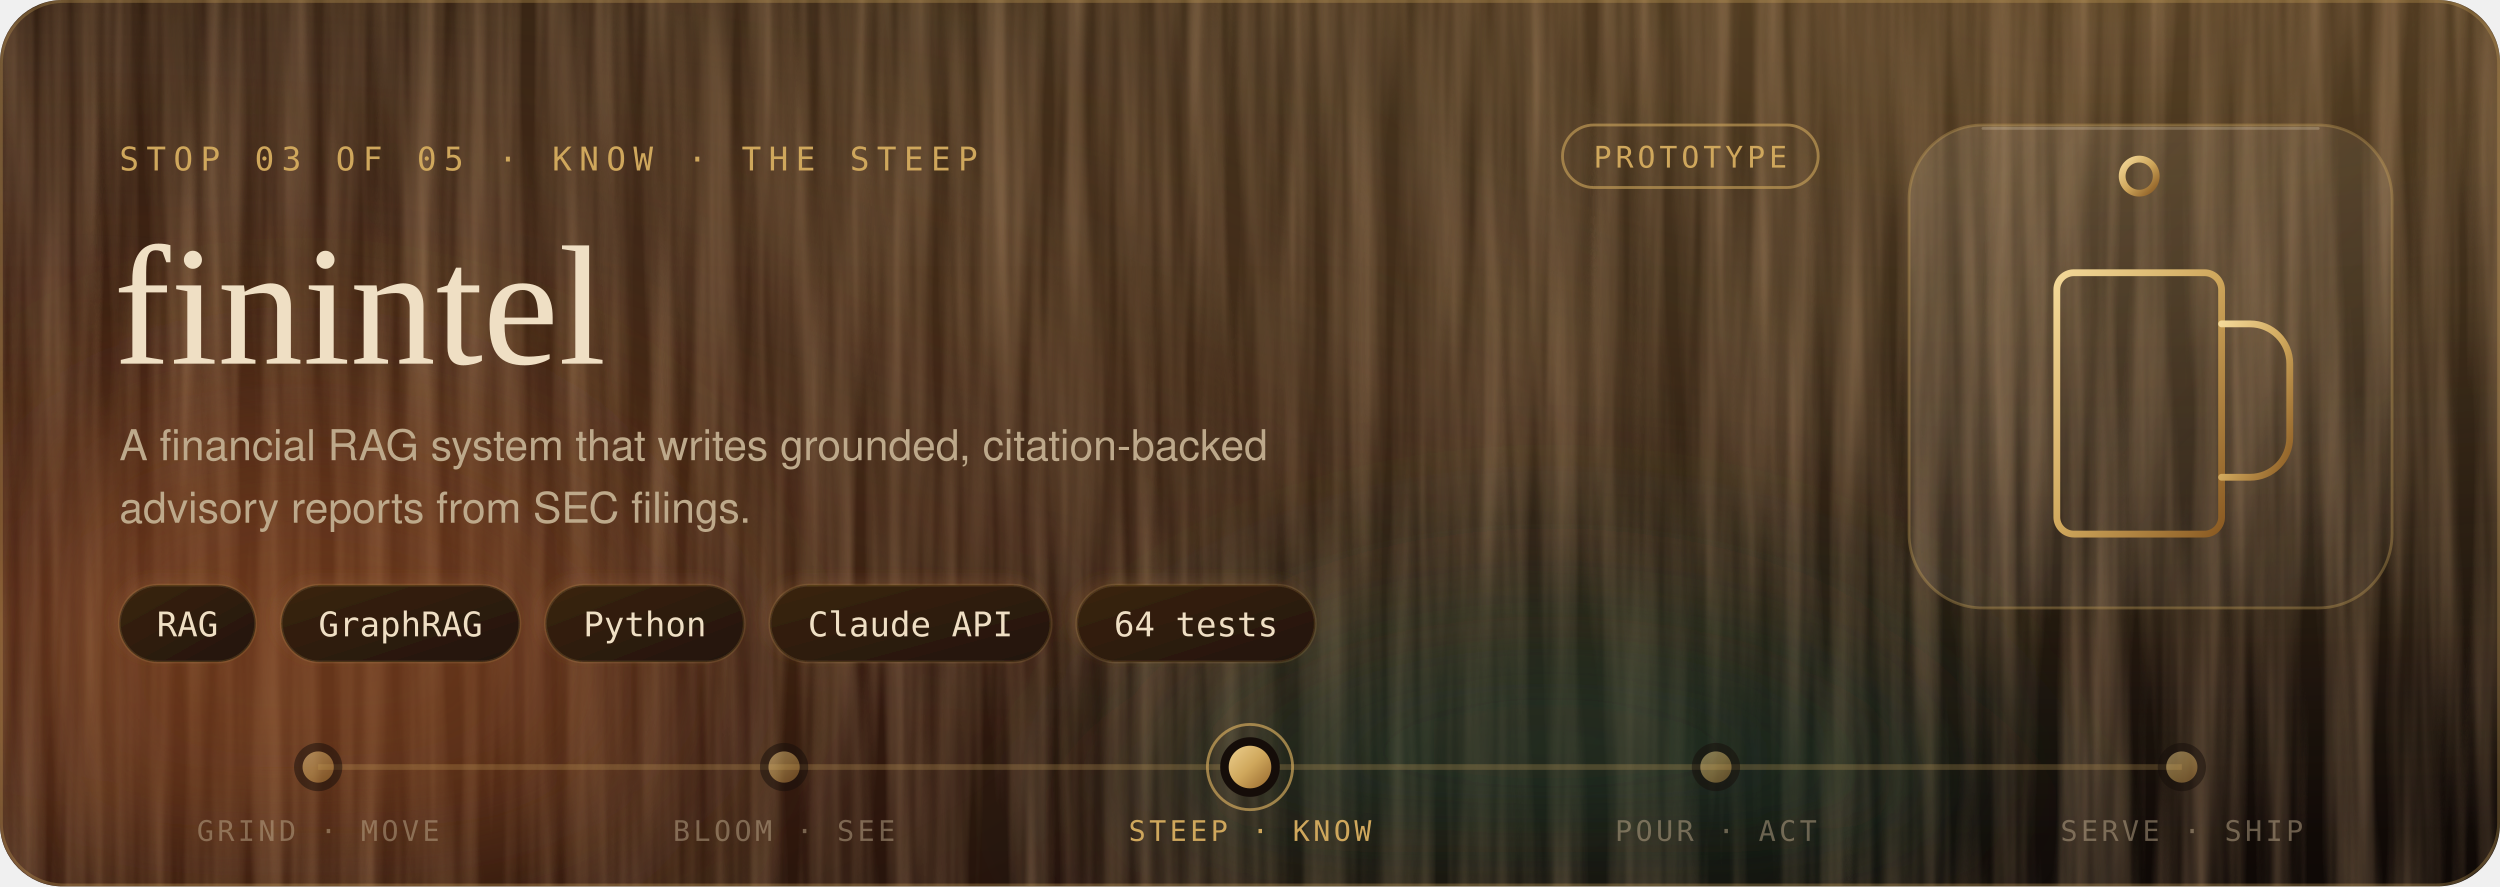
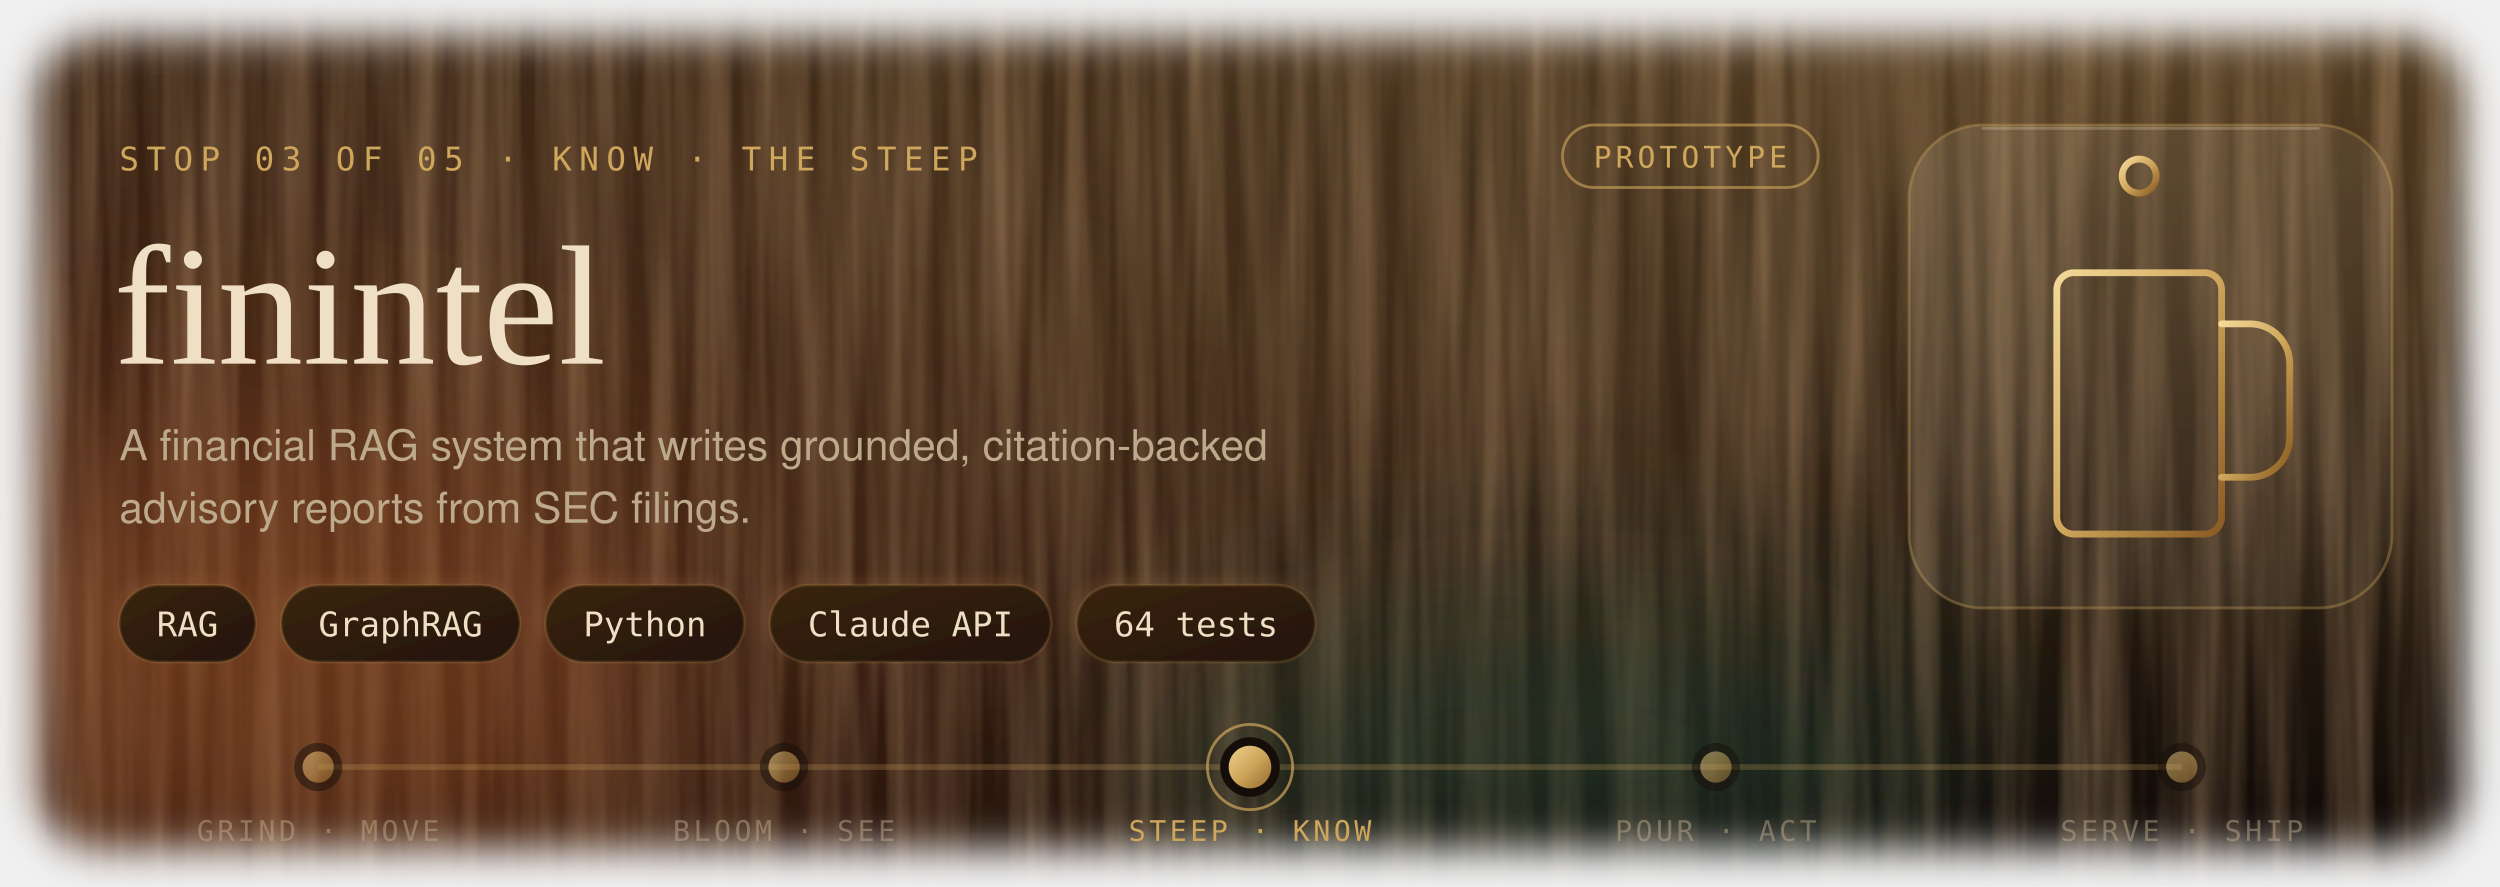
<svg xmlns="http://www.w3.org/2000/svg" viewBox="0 0 880 312" width="100%" role="img" aria-label="finintel: A financial RAG system that writes grounded, citation-backed advisory reports from SEC filings.">
  <defs>
    <linearGradient id="wall" x1="0" y1="0" x2="0" y2="1">
      <stop offset="0" stop-color="#24150c" />
      <stop offset=".6" stop-color="#170e09" />
      <stop offset="1" stop-color="#0f0906" />
    </linearGradient>
    <radialGradient id="lamp" cx=".84" cy="0" r=".95">
      <stop offset="0" stop-color="#cfa75c" stop-opacity=".30" />
      <stop offset="1" stop-color="#cfa75c" stop-opacity="0" />
    </radialGradient>
    <radialGradient id="ember" cx="0" cy=".7" r=".8">
      <stop offset="0" stop-color="#7a3a1e" stop-opacity=".55" />
      <stop offset="1" stop-color="#7a3a1e" stop-opacity="0" />
    </radialGradient>
    <linearGradient id="glass" x1="0" y1="0" x2="1" y2="1">
      <stop offset="0" stop-color="#efdfc4" stop-opacity=".13" />
      <stop offset="1" stop-color="#efdfc4" stop-opacity=".03" />
    </linearGradient>
    <linearGradient id="green" x1="0" y1="0" x2="1" y2="1">
      <stop offset="0" stop-color="#1d4435" stop-opacity=".85" />
      <stop offset="1" stop-color="#efdfc4" stop-opacity=".04" />
    </linearGradient>
    <linearGradient id="brass" x1="0" y1="0" x2="1" y2="1">
      <stop offset="0" stop-color="#f3d898" />
      <stop offset=".5" stop-color="#cfa75c" />
      <stop offset="1" stop-color="#8a5a22" />
    </linearGradient>
    <linearGradient id="neo" x1="0" y1="0" x2="1" y2="1">
      <stop offset="0" stop-color="#3a2411" />
      <stop offset="1" stop-color="#22140b" />
    </linearGradient>
    <linearGradient id="fade" x1="0" y1="0" x2="1" y2="0">
      <stop offset="0" stop-color="#cfa75c" stop-opacity=".75" />
      <stop offset="1" stop-color="#cfa75c" stop-opacity="0" />
    </linearGradient>
    <filter id="grain" x="0" y="0" width="100%" height="100%">
      <feTurbulence type="fractalNoise" baseFrequency=".11 .005" numOctaves="3" seed="7" />
      <feColorMatrix values="0 0 0 0 .62  0 0 0 0 .38  0 0 0 0 .2  1.4 0 0 0 -.42" />
    </filter>
    <filter id="blur" x="-60%" y="-60%" width="220%" height="220%">
      <feGaussianBlur stdDeviation="36" />
    </filter>
+     <filter id="soft" x="-10%" y="-20%" width="120%" height="140%">
+       <feGaussianBlur stdDeviation="7" />
+     </filter>
    <filter id="lift" x="-20%" y="-40%" width="140%" height="190%">
      <feDropShadow dx="3" dy="4" stdDeviation="4" flood-color="#000" flood-opacity=".6" />
      <feDropShadow dx="-2" dy="-2" stdDeviation="2.5" flood-color="#96623a" flood-opacity=".26" />
    </filter>
+     <mask id="feather">
+       <rect x="13" y="13" width="854" height="286" rx="22" fill="#fff" filter="url(#soft)" />
+     </mask>
    <clipPath id="clip">
      <rect width="880" height="312" rx="22" />
    </clipPath>
  </defs>
-   <g clip-path="url(#clip)">
+   <g mask="url(#feather)">
    <rect width="880" height="312" fill="url(#wall)" />
    <rect width="880" height="312" fill="url(#ember)" />
    <rect width="880" height="312" fill="url(#lamp)" />
    <rect width="880" height="312" filter="url(#grain)" opacity=".5" />
    <ellipse cx="106" cy="234" rx="130" ry="90" fill="#8a4a22" opacity=".5" filter="url(#blur)">
      <animateTransform attributeName="transform" type="translate" values="0 0;34 -18;-18 12;0 0" dur="24s" repeatCount="indefinite" />
    </ellipse>
    <ellipse cx="546" cy="296" rx="150" ry="80" fill="#1d4435" opacity=".55" filter="url(#blur)">
      <animateTransform attributeName="transform" type="translate" values="0 0;-40 -14;22 10;0 0" dur="29s" repeatCount="indefinite" />
    </ellipse>
  </g>
-   <rect x=".5" y=".5" width="879" height="311" rx="22" fill="none" stroke="#cfa75c" stroke-opacity=".3" />
  <text x="42" y="60" font-family="'SF Mono',Menlo,Consolas,'DejaVu Sans Mono',monospace" font-size="11.5" fill="#cfa75c" letter-spacing="2.6">STOP 03 OF 05 · KNOW · THE STEEP</text>
  <g transform="translate(550,44)">
    <rect x="0" y="0" width="90" height="22" rx="11" fill="none" stroke="#cfa75c" stroke-opacity=".6" />
    <text x="45.0" y="15" font-family="'SF Mono',Menlo,Consolas,'DejaVu Sans Mono',monospace" font-size="10.5" fill="#cfa75c" text-anchor="middle" letter-spacing="1.4">PROTOTYPE</text>
  </g>
  <text x="40" y="128" font-family="'Bodoni 72','Bodoni MT',Didot,'Playfair Display',Georgia,'Times New Roman',serif" font-size="60" fill="#efdfc4">finintel</text>
  <text x="42" y="162" font-family="'Helvetica Neue',Helvetica,Arial,sans-serif" font-size="15" fill="#bda98b">A financial RAG system that writes grounded, citation-backed</text>
  <text x="42" y="184" font-family="'Helvetica Neue',Helvetica,Arial,sans-serif" font-size="15" fill="#bda98b">advisory reports from SEC filings.</text>
  <g filter="url(#lift)">
    <rect x="42" y="206" width="48" height="27" rx="13.5" fill="url(#neo)" stroke="#cfa75c" stroke-opacity=".16" />
  </g>
  <text x="66.0" y="224" font-family="'SF Mono',Menlo,Consolas,'DejaVu Sans Mono',monospace" font-size="12" fill="#efdfc4" text-anchor="middle">RAG</text>
  <g filter="url(#lift)">
    <rect x="99" y="206" width="84" height="27" rx="13.5" fill="url(#neo)" stroke="#cfa75c" stroke-opacity=".16" />
  </g>
  <text x="141.0" y="224" font-family="'SF Mono',Menlo,Consolas,'DejaVu Sans Mono',monospace" font-size="12" fill="#efdfc4" text-anchor="middle">GraphRAG</text>
  <g filter="url(#lift)">
    <rect x="192" y="206" width="70" height="27" rx="13.5" fill="url(#neo)" stroke="#cfa75c" stroke-opacity=".16" />
  </g>
  <text x="227.0" y="224" font-family="'SF Mono',Menlo,Consolas,'DejaVu Sans Mono',monospace" font-size="12" fill="#efdfc4" text-anchor="middle">Python</text>
  <g filter="url(#lift)">
    <rect x="271" y="206" width="99" height="27" rx="13.5" fill="url(#neo)" stroke="#cfa75c" stroke-opacity=".16" />
  </g>
  <text x="320.5" y="224" font-family="'SF Mono',Menlo,Consolas,'DejaVu Sans Mono',monospace" font-size="12" fill="#efdfc4" text-anchor="middle">Claude API</text>
  <g filter="url(#lift)">
    <rect x="379" y="206" width="84" height="27" rx="13.5" fill="url(#neo)" stroke="#cfa75c" stroke-opacity=".16" />
  </g>
  <text x="421.0" y="224" font-family="'SF Mono',Menlo,Consolas,'DejaVu Sans Mono',monospace" font-size="12" fill="#efdfc4" text-anchor="middle">64 tests</text>
  <rect x="672" y="44" width="170" height="170" rx="26" fill="url(#glass)" stroke="#cfa75c" stroke-opacity=".34" />
  <path d="M698 45.2 H816" stroke="#fff0d2" stroke-opacity=".22" stroke-linecap="round" />
  <g transform="translate(672,44)">
    <g fill="none" stroke="url(#brass)" stroke-width="2.4" stroke-linecap="round" stroke-linejoin="round">
      <rect x="52" y="52" width="58" height="92" rx="6" />
      <path d="M46 52h70" />
      <path d="M81 22v52" />
      <circle cx="81" cy="18" r="6" />
      <path d="M56 74h50" />
      <path d="M110 70h10a14 14 0 0 1 14 14v26a14 14 0 0 1-14 14h-10" />
      <path d="M52 112h58" stroke-opacity=".55" />
    </g>
  </g>
  <path d="M112.0 270H768.0" stroke="#cfa75c" stroke-opacity=".25" stroke-width="2" />
  <path d="M112.0 270H768.0" stroke="url(#brass)" stroke-width="2.5" stroke-linecap="round" stroke-dasharray="60 656.0">
    <animate attributeName="stroke-dashoffset" values="60;-656.0" dur="5s" repeatCount="indefinite" />
  </path>
  <circle cx="112.0" cy="270" r="7" fill="url(#brass)" stroke="#150d09" stroke-width="3" opacity=".5" />
  <text x="112.0" y="296" font-family="'SF Mono',Menlo,Consolas,'DejaVu Sans Mono',monospace" font-size="10" fill="#bda98b" text-anchor="middle" letter-spacing="1.2" opacity=".5">GRIND · MOVE</text>
  <circle cx="276.0" cy="270" r="7" fill="url(#brass)" stroke="#150d09" stroke-width="3" opacity=".5" />
  <text x="276.0" y="296" font-family="'SF Mono',Menlo,Consolas,'DejaVu Sans Mono',monospace" font-size="10" fill="#bda98b" text-anchor="middle" letter-spacing="1.2" opacity=".5">BLOOM · SEE</text>
  <circle cx="440.0" cy="270" r="15" fill="none" stroke="#cfa75c" stroke-opacity=".7">
    <animate attributeName="r" values="12;19;12" dur="2.6s" repeatCount="indefinite" />
    <animate attributeName="stroke-opacity" values=".8;0;.8" dur="2.6s" repeatCount="indefinite" />
  </circle>
  <circle cx="440.0" cy="270" r="9" fill="url(#brass)" stroke="#150d09" stroke-width="3" opacity="1" />
  <text x="440.0" y="296" font-family="'SF Mono',Menlo,Consolas,'DejaVu Sans Mono',monospace" font-size="10" fill="#cfa75c" text-anchor="middle" letter-spacing="1.2" opacity="1">STEEP · KNOW</text>
  <circle cx="604.0" cy="270" r="7" fill="url(#brass)" stroke="#150d09" stroke-width="3" opacity=".5" />
  <text x="604.0" y="296" font-family="'SF Mono',Menlo,Consolas,'DejaVu Sans Mono',monospace" font-size="10" fill="#bda98b" text-anchor="middle" letter-spacing="1.2" opacity=".5">POUR · ACT</text>
  <circle cx="768.0" cy="270" r="7" fill="url(#brass)" stroke="#150d09" stroke-width="3" opacity=".5" />
  <text x="768.0" y="296" font-family="'SF Mono',Menlo,Consolas,'DejaVu Sans Mono',monospace" font-size="10" fill="#bda98b" text-anchor="middle" letter-spacing="1.2" opacity=".5">SERVE · SHIP</text>
</svg>
